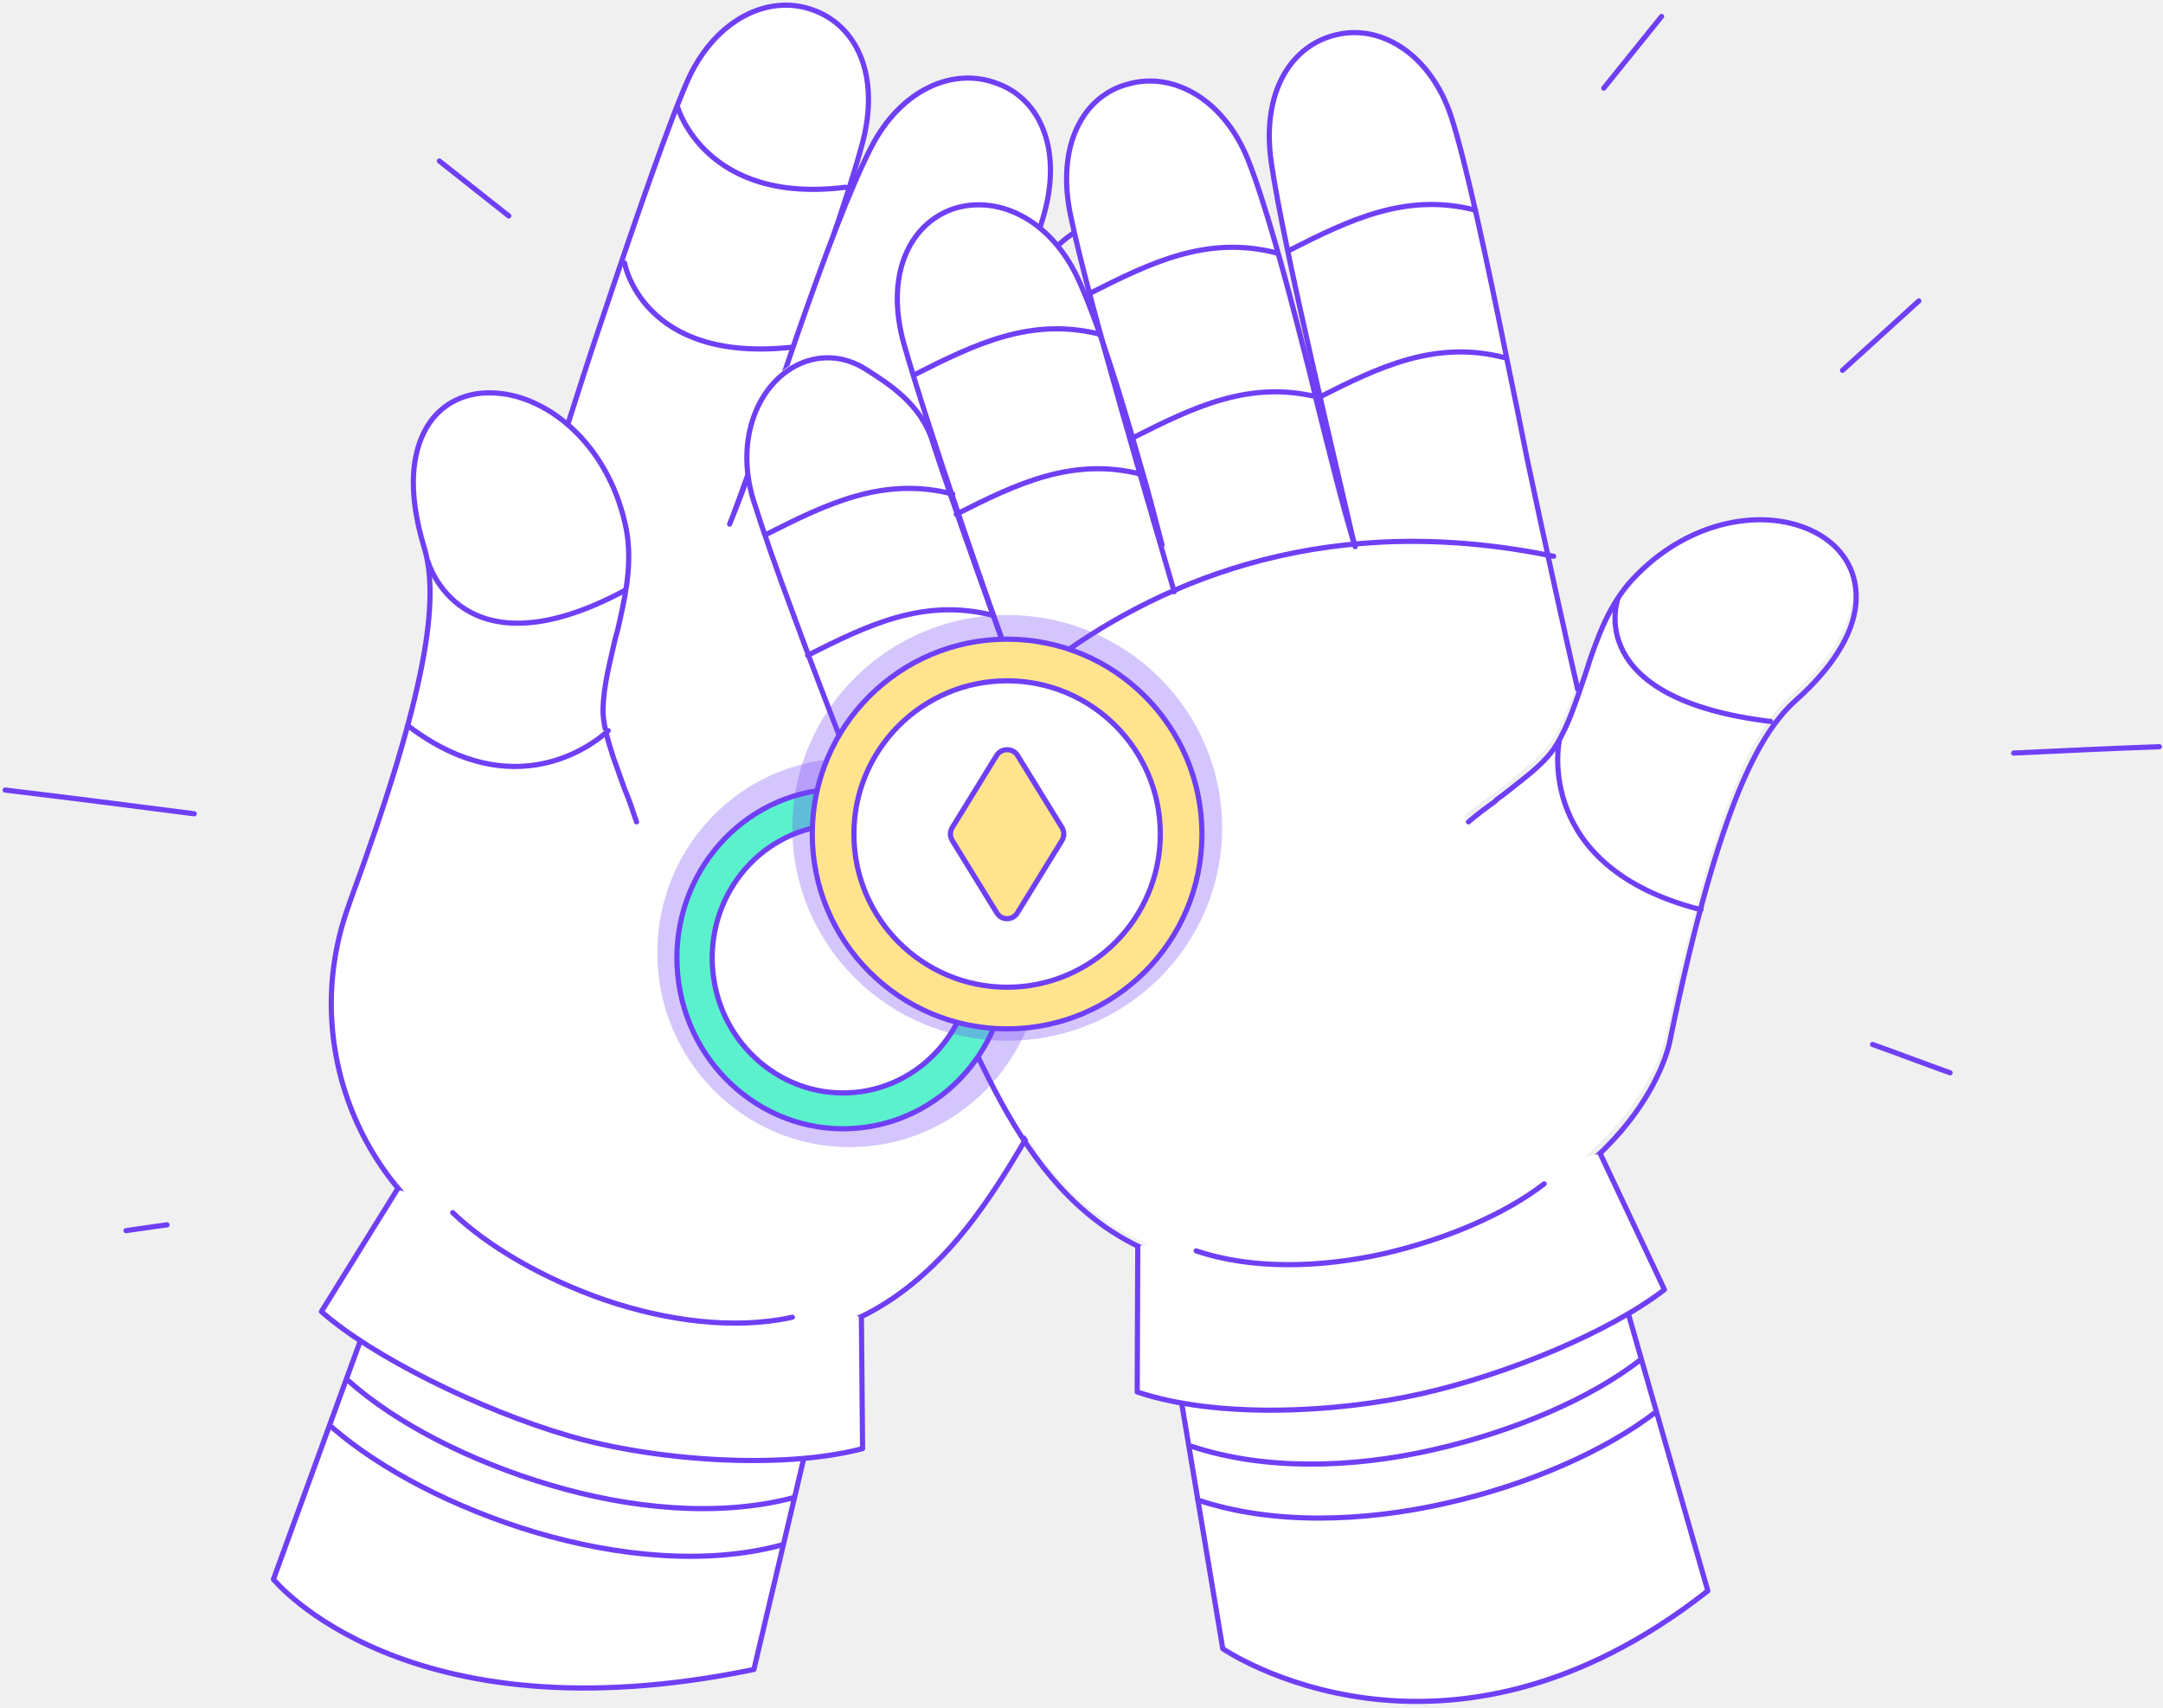
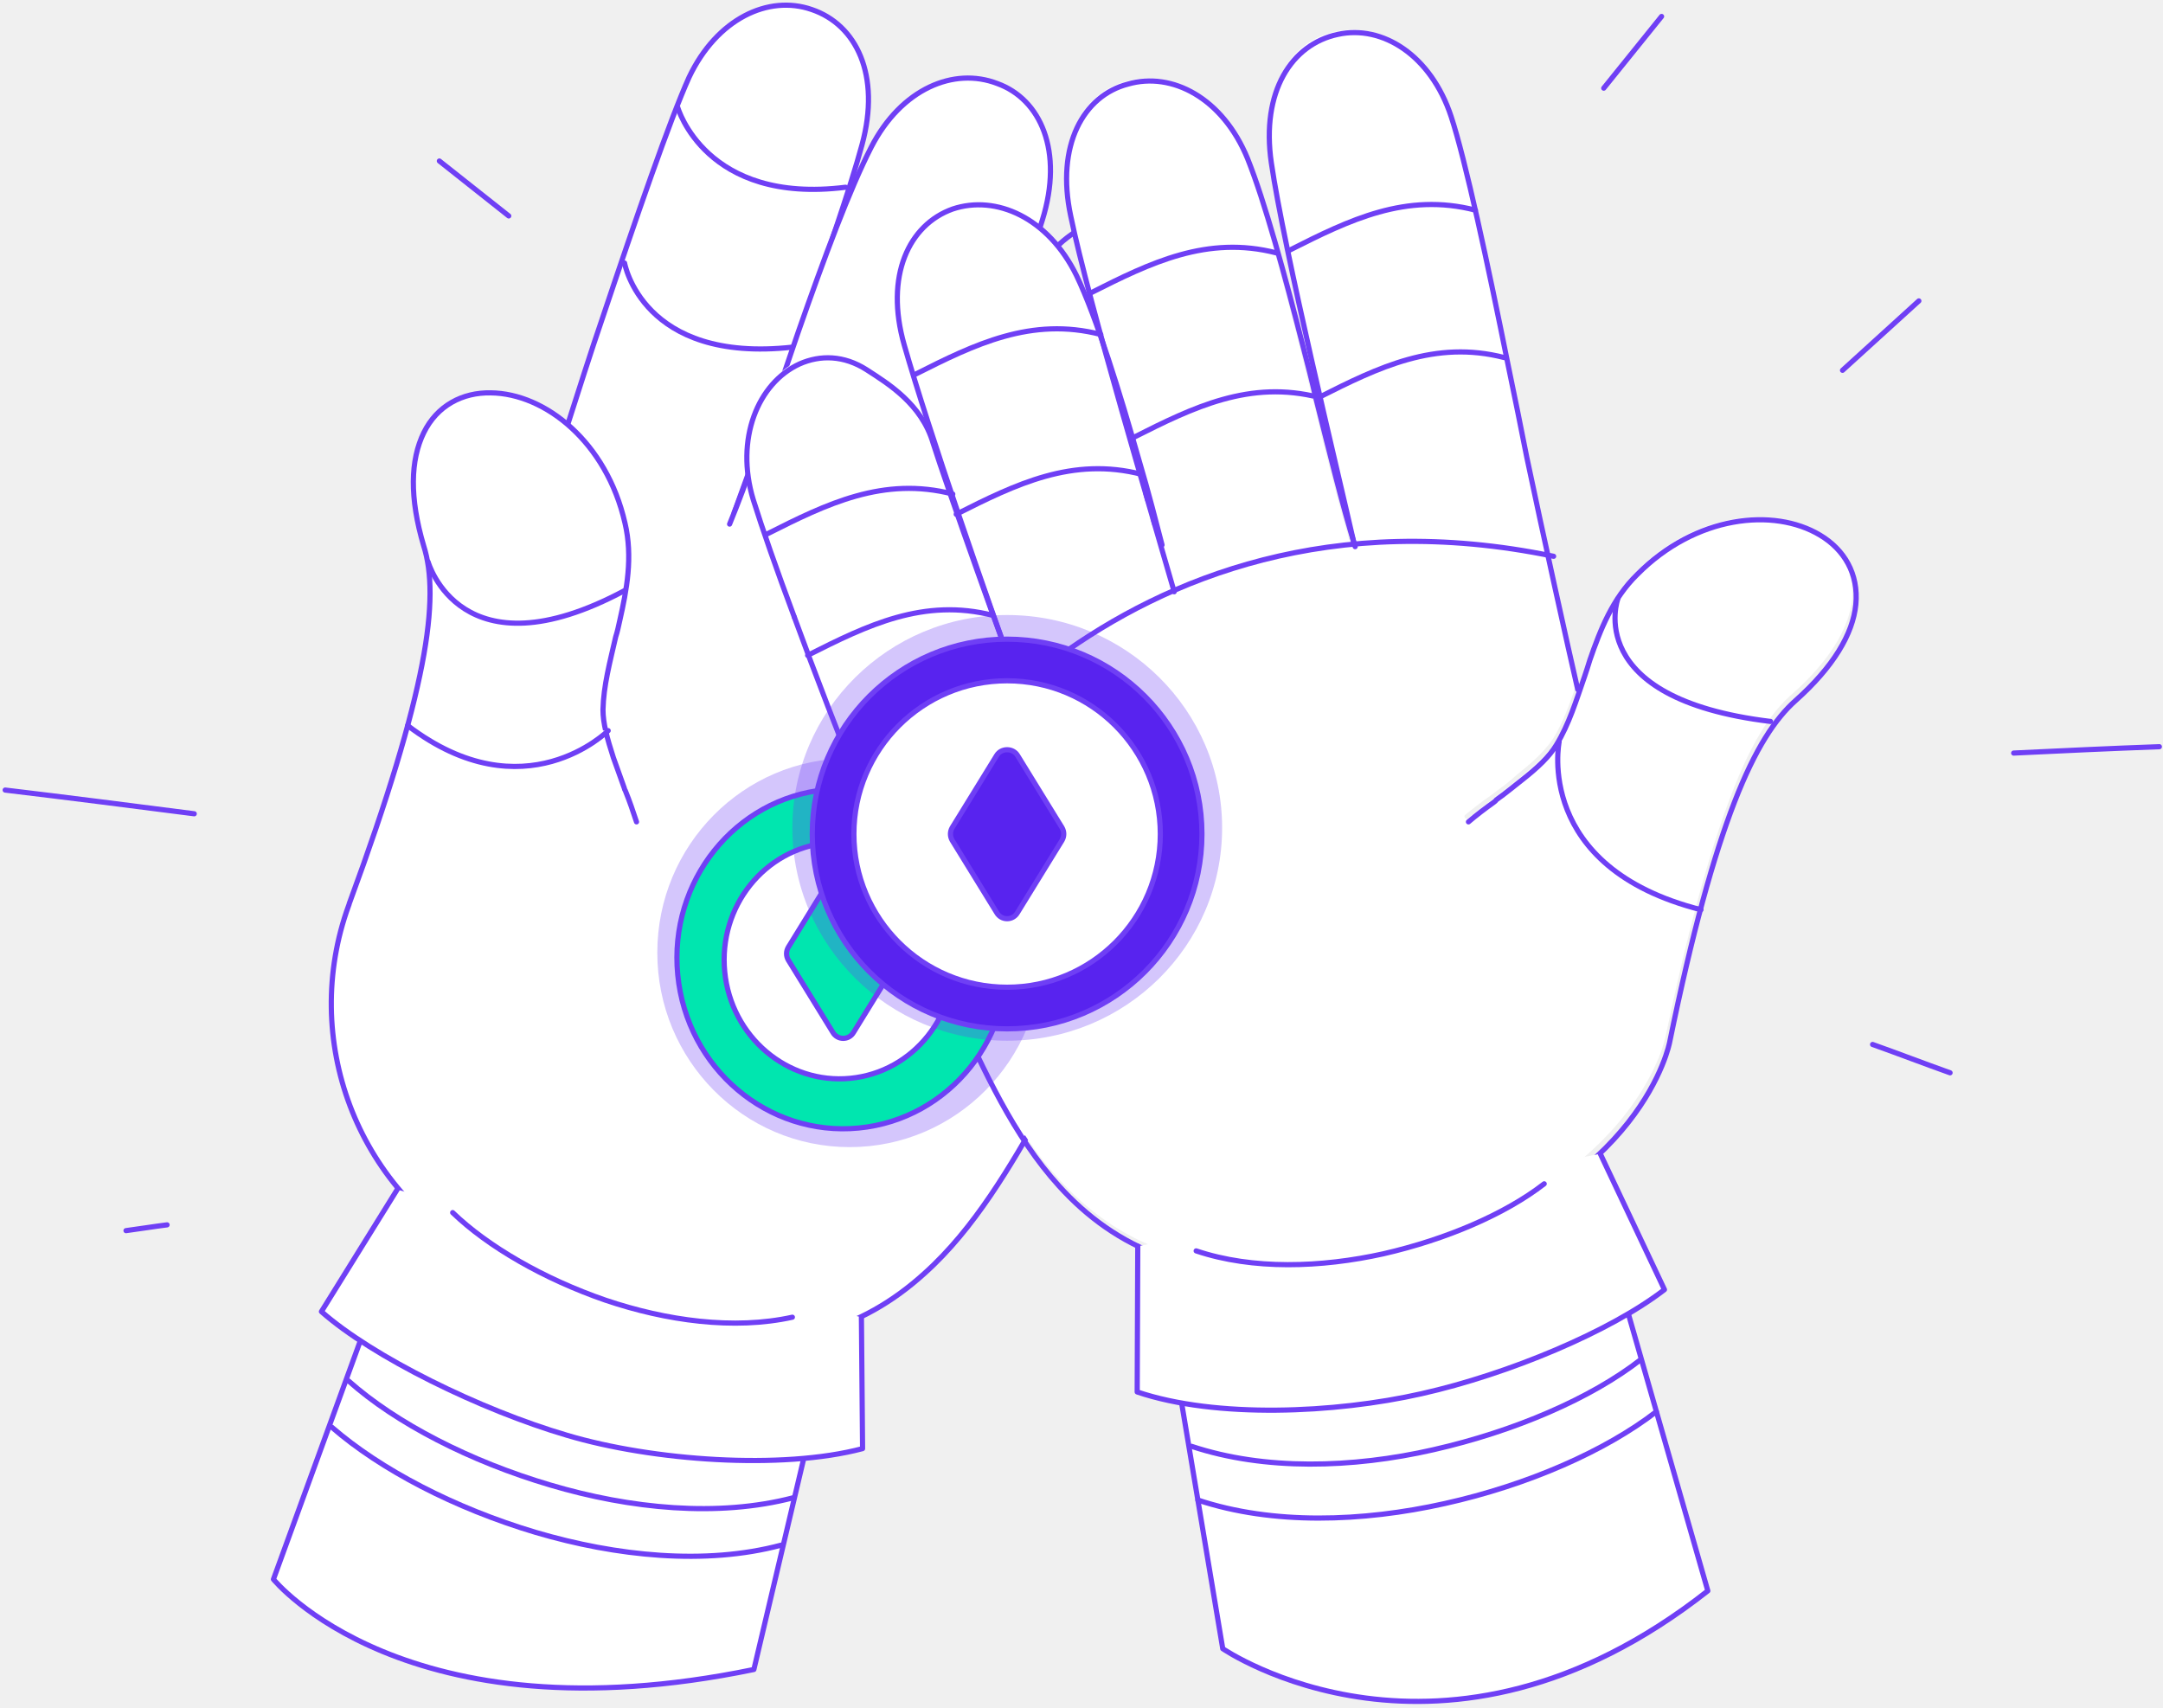
<svg xmlns="http://www.w3.org/2000/svg" width="418" height="330" viewBox="0 0 418 330" fill="none">
-   <rect x="113" y="80" width="62" height="84" fill="white" />
+   <path d="M90.5 165L111 79L133.5 76L168 115.5L172.5 161.5L90.5 165Z" fill="white" />
  <path d="M164.199 37.383C164.199 37.383 169.548 57.121 196.627 53.563" stroke="#6F3FF5" stroke-miterlimit="10" stroke-linecap="round" stroke-linejoin="round" />
  <path d="M109.599 82.396C111.387 76.809 114.403 67.312 116.414 61.503C122.895 42.174 129.487 23.068 133.174 14.912C138.537 3.628 148.48 -1.065 156.86 1.84C165.463 4.745 170.267 14.465 166.58 27.984C162.111 44.52 146.804 85.301 141.888 99.043" fill="white" />
  <path d="M109.599 82.396C111.387 76.809 114.403 67.312 116.414 61.503C122.895 42.174 129.487 23.068 133.174 14.912C138.537 3.628 148.48 -1.065 156.86 1.84C165.463 4.745 170.267 14.465 166.58 27.984C162.111 44.52 146.804 85.301 141.888 99.043" stroke="#6F3FF5" stroke-miterlimit="10" stroke-linecap="round" stroke-linejoin="round" />
-   <path d="M140.995 101.277C144.346 93.121 147.363 84.071 151.273 72.899C152.279 69.994 153.285 66.977 154.29 64.072C159.206 49.995 164.234 36.476 168.368 28.431C174.178 17.147 184.345 12.901 192.724 16.141C201.104 19.158 205.573 29.213 201.439 42.509C196.411 58.933 181.663 96.138 176.3 109.769" fill="white" />
-   <path d="M140.995 101.277C144.346 93.121 147.363 84.071 151.273 72.899C152.279 69.994 153.285 66.977 154.29 64.072C159.206 49.995 164.234 36.476 168.368 28.431C174.178 17.147 184.345 12.901 192.724 16.141C201.104 19.158 205.573 29.213 201.439 42.509C196.411 58.933 181.663 96.138 176.3 109.769" stroke="#6F3FF5" stroke-miterlimit="10" stroke-linecap="round" stroke-linejoin="round" />
+   <path d="M140.994 101.277C144.346 93.121 147.363 84.071 151.273 72.899C152.279 69.994 153.284 66.977 154.29 64.072C159.206 49.995 164.234 36.476 168.368 28.431C174.177 17.147 184.345 12.901 192.724 16.141C201.104 19.158 205.573 29.213 201.439 42.509C196.411 58.933 181.663 96.138 176.3 109.769" fill="white" />
+   <path d="M140.994 101.277C144.346 93.121 147.363 84.071 151.273 72.899C152.279 69.994 153.284 66.977 154.29 64.072C159.206 49.995 164.234 36.476 168.368 28.431C174.177 17.147 184.345 12.901 192.724 16.141C201.104 19.158 205.573 29.213 201.439 42.509C196.411 58.933 181.663 96.138 176.3 109.769" stroke="#6F3FF5" stroke-miterlimit="10" stroke-linecap="round" stroke-linejoin="round" />
  <path d="M177.529 109.769C177.864 108.54 178.423 106.864 179.205 104.853C180.658 100.607 182.445 95.021 184.792 88.764C189.261 76.474 194.847 61.95 199.316 54.017C205.573 43.179 215.963 39.492 224.12 42.844C232.276 46.419 236.41 56.698 231.605 69.659C225.795 85.636 211.83 118.484 205.796 131.891" stroke="#6F3FF5" stroke-miterlimit="10" stroke-linecap="round" stroke-linejoin="round" />
  <path d="M79.097 233.116L52.842 305.18C52.842 305.18 78.204 336.575 145.687 322.609L161.217 256.914" fill="white" />
  <path d="M79.097 233.116L52.842 305.18C52.842 305.18 78.204 336.575 145.687 322.609L161.217 256.914" stroke="#6F3FF5" stroke-miterlimit="10" stroke-linecap="round" stroke-linejoin="round" />
  <path d="M153.285 289.427C138.76 293.225 121.777 291.549 106.359 286.969C90.829 282.388 76.528 275.014 67.366 266.858" stroke="#6F3FF5" stroke-miterlimit="10" stroke-linecap="round" stroke-linejoin="round" />
  <path d="M150.938 298.588C136.302 302.499 119.096 300.711 103.566 296.13C87.812 291.438 73.511 283.952 64.126 275.796" stroke="#6F3FF5" stroke-miterlimit="10" stroke-linecap="round" stroke-linejoin="round" />
  <path d="M195.629 150.437C197.64 146.974 201.662 141.164 204.456 136.025C210.154 125.746 216.522 113.791 219.427 106.864C222.444 99.602 226.354 95.021 230.823 92.674C235.404 90.328 239.985 90.663 243.784 92.786C251.381 97.144 254.845 108.428 250.152 119.712C242.666 137.254 220.544 181.945 205.238 207.865C204.12 209.876 202.891 211.999 201.662 214.122C195.294 225.295 188.367 237.361 178.647 246.076C166.804 256.802 151.273 262.5 127.811 257.472C116.861 255.126 103.678 248.758 92.952 242.836C68.93 229.652 57.981 200.827 67.366 175.017C67.478 174.794 67.478 174.571 67.59 174.347C75.075 154.013 79.433 139.376 81.555 128.427C83.678 117.478 83.455 110.439 81.891 105.523C79.097 96.138 79.321 88.876 81.891 83.624C84.46 78.373 89.376 75.804 94.851 75.915C105.353 76.027 117.197 85.412 120.772 101.054C122.336 107.646 121.107 114.014 119.766 119.936C119.543 120.941 119.319 122.059 118.984 123.064C117.867 127.98 116.638 132.449 116.526 137.142C116.526 139.712 117.308 142.617 118.537 146.415C119.208 148.203 119.878 150.214 120.66 152.337C120.66 152.56 120.884 152.784 120.884 152.895C121.666 154.795 122.336 156.806 123.006 158.817" fill="white" />
  <path d="M195.629 150.437C197.64 146.974 201.662 141.164 204.456 136.025C210.154 125.746 216.522 113.791 219.427 106.864C222.444 99.602 226.354 95.021 230.823 92.674C235.404 90.328 239.985 90.663 243.784 92.786C251.381 97.144 254.845 108.428 250.152 119.712C242.666 137.254 220.544 181.945 205.238 207.865C204.12 209.876 202.891 211.999 201.662 214.122C195.294 225.295 188.367 237.361 178.647 246.076C166.804 256.802 151.273 262.5 127.811 257.472C116.861 255.126 103.678 248.758 92.952 242.836C68.93 229.652 57.981 200.827 67.366 175.017C67.478 174.794 67.478 174.571 67.59 174.347C75.075 154.013 79.433 139.376 81.555 128.427C83.678 117.478 83.455 110.439 81.891 105.523C79.097 96.138 79.321 88.876 81.891 83.624C84.46 78.373 89.376 75.804 94.851 75.915C105.353 76.027 117.197 85.412 120.772 101.054C122.336 107.646 121.107 114.014 119.766 119.936C119.543 120.941 119.319 122.059 118.984 123.064C117.867 127.98 116.638 132.449 116.526 137.142C116.526 139.712 117.308 142.617 118.537 146.415C119.208 148.203 119.878 150.214 120.66 152.337C120.66 152.56 120.884 152.784 120.884 152.895C121.666 154.795 122.336 156.806 123.006 158.817" stroke="#6F3FF5" stroke-miterlimit="10" stroke-linecap="round" stroke-linejoin="round" />
  <path d="M166.468 254.567L166.692 279.93C151.05 284.063 126.135 282.276 109.599 277.36C92.84 272.444 71.947 262.165 62.115 253.45L76.751 229.876" fill="white" />
  <path d="M166.468 254.567L166.692 279.93C151.05 284.063 126.135 282.276 109.599 277.36C92.84 272.444 71.947 262.165 62.115 253.45L76.751 229.876" stroke="#6F3FF5" stroke-miterlimit="10" stroke-linecap="round" stroke-linejoin="round" />
  <path d="M351.133 102.849C342.869 97.822 327.905 98.715 316.291 110.333C311.49 115.025 309.256 120.945 307.246 126.754L305.683 131.446C304.231 135.579 302.891 139.489 300.769 143.063C299.541 145.074 297.642 147.085 294.069 149.989L293.399 150.548C292.17 151.553 290.719 152.67 289.044 153.899C288.932 154.011 288.932 154.011 288.82 154.122C288.82 154.122 288.709 154.234 288.597 154.346C286.699 155.798 285.023 157.027 283.683 158.144C283.46 158.256 283.237 158.256 283.125 158.032C283.013 157.921 283.013 157.809 283.013 157.697C283.013 157.585 283.125 157.474 283.125 157.474C284.577 156.357 286.14 155.016 288.15 153.676C288.262 153.564 288.262 153.564 288.485 153.452L288.709 153.229C290.272 152.112 291.724 150.995 292.952 149.878L293.622 149.319C297.084 146.526 298.982 144.516 300.211 142.617C302.109 139.489 303.338 136.026 304.454 132.786L304.566 132.563L304.454 132.339V132.228C302.556 124.408 297.419 101.061 294.627 87.433C293.51 81.624 292.17 75.368 291.054 69.783C287.704 53.474 283.013 30.797 279.998 21.637C275.866 10.578 267.044 4.099 258.111 6.11C248.73 8.009 243.705 17.839 245.603 30.462C247.502 43.755 254.202 72.464 258.669 91.343L258.892 92.236C259.897 96.481 260.791 100.279 261.349 103.072L261.461 103.407C261.572 103.742 261.684 104.189 261.796 104.524C261.907 104.748 261.796 104.971 261.572 105.083C261.461 105.083 261.349 105.083 261.237 105.083C261.126 105.083 261.126 104.971 261.014 104.859L260.902 104.636L260.791 104.301L260.679 104.189L260.456 103.295C258.669 97.263 256.994 90.561 255.207 83.523V83.3C254.649 80.842 253.979 78.385 253.309 75.704L251.075 66.655C247.725 53.362 243.817 38.617 240.243 29.903C235.776 18.956 226.508 13.147 217.686 15.716C208.529 18.062 204.173 28.116 206.854 40.739C207.97 46.101 210.092 54.367 212.995 65.203C215.117 71.347 217.462 79.055 220.031 87.991C221.594 93.353 222.823 98.38 223.939 102.29L224.498 104.412C225.056 106.423 225.503 108.211 225.726 109.328V109.439L225.838 109.886C225.949 110.11 225.726 110.333 225.614 110.445H225.503C225.391 110.445 225.168 110.333 225.168 110.11L223.604 104.636C220.701 94.582 216.234 79.39 212.437 65.538C210.539 60.065 208.864 55.708 207.3 52.58C202.275 42.191 192.671 36.941 183.849 39.957C174.916 43.085 171.23 53.474 174.804 65.65C178.824 79.725 187.646 105.53 193.23 121.169C190.773 115.248 182.509 91.231 180.387 84.528C178.377 78.049 172.57 74.363 168.215 71.682C167.657 71.347 167.21 71.012 166.764 70.788C162.855 68.331 158.388 67.884 154.256 69.783C145.993 73.581 142.308 84.64 145.658 95.476C151.465 113.796 169.22 160.49 181.951 187.411C182.956 189.534 183.961 191.768 184.966 194.002L185.078 194.337C190.438 206.178 196.021 218.466 204.732 227.961C215.006 239.244 227.513 244.606 243.817 244.606C247.055 244.606 250.405 244.382 253.867 243.936C261.349 243.042 267.603 242.037 273.521 240.361C316.18 228.073 321.875 200.593 321.875 200.258C326.118 180.039 330.25 164.846 334.494 153.787C338.179 144.069 341.976 137.813 346.443 134.015C353.366 127.871 357.275 121.615 357.945 115.807C358.28 110.445 355.935 105.753 351.133 102.849ZM196.133 129.323L196.245 129.658C196.468 130.217 196.691 130.664 196.915 131.111C196.915 131.222 196.915 131.334 196.915 131.446C196.915 131.557 196.803 131.669 196.691 131.669C196.58 131.669 196.468 131.669 196.356 131.669C196.245 131.669 196.133 131.557 196.133 131.446C195.91 130.887 195.575 129.435 195.24 127.983C195.016 127.089 194.793 126.196 194.57 125.302C195.128 126.754 195.686 128.095 196.133 129.323Z" fill="white" />
  <path d="M172.899 159.976C172.899 159.976 214.268 89.707 300.239 107.498" stroke="#6F3FF5" stroke-miterlimit="10" stroke-linecap="round" stroke-linejoin="round" />
  <path d="M153.508 119.266C150.044 109.993 147.251 101.948 145.575 96.585C142 84.854 146.469 74.016 154.513 70.329C158.535 68.542 163.116 68.653 167.474 71.447C171.608 74.128 178.088 78.038 180.322 85.636C182.557 92.787 195.294 128.763 196.97 132.338" stroke="#6F3FF5" stroke-miterlimit="10" stroke-linecap="round" stroke-linejoin="round" />
-   <path d="M184.009 193.229C183.339 191.665 182.557 190.101 181.886 188.649C172.837 169.543 161.44 140.941 153.508 119.266" stroke="#6F3FF5" stroke-miterlimit="10" stroke-linecap="round" stroke-linejoin="round" />
-   <path d="M283.782 158.817C285.346 157.476 287.134 156.136 288.698 155.018C288.809 154.907 289.033 154.795 289.145 154.571C291.044 153.231 292.608 151.89 294.061 150.773C297.189 148.315 299.424 146.192 300.764 143.957C303.222 139.935 304.563 135.466 306.239 130.662C306.574 129.656 306.909 128.651 307.244 127.533C309.256 121.724 311.602 115.69 316.406 110.998C327.691 99.602 342.774 98.037 351.712 103.4C356.404 106.193 359.198 110.886 358.639 116.808C358.08 122.506 354.282 128.874 347.019 135.354C343.109 138.818 339.198 144.628 335.176 155.018C331.154 165.409 327.02 180.157 322.663 201.385C322.663 201.385 317.523 229.317 273.95 241.83C267.693 243.618 261.101 244.512 254.286 245.406C230.488 248.199 215.405 241.048 204.679 229.205C195.852 219.485 190.154 206.86 184.791 195.128C184.456 194.458 184.233 193.899 183.897 193.229" stroke="#6F3FF5" stroke-miterlimit="10" stroke-linecap="round" stroke-linejoin="round" />
-   <path d="M261.66 104.965C258.42 90.663 248.141 48.319 245.683 31.448C243.672 17.706 249.593 8.544 258.531 6.645C267.134 4.745 276.52 10.667 280.43 22.51C283.223 31.001 287.469 50.777 291.491 70.776C292.72 76.698 293.949 82.731 295.066 88.429C297.971 102.283 303.111 125.522 304.898 133.232" stroke="#6F3FF5" stroke-miterlimit="10" stroke-linecap="round" stroke-linejoin="round" />
-   <path d="M226.913 114.35C222.89 100.272 210.377 58.486 206.913 41.727C204.008 28.096 209.371 18.488 217.974 16.253C226.466 13.795 236.298 18.935 241.102 30.666C244.454 39.045 248.252 53.011 251.939 67.424C252.722 70.441 253.504 73.457 254.174 76.474C257.079 87.982 259.313 97.255 261.883 105.635" stroke="#6F3FF5" stroke-miterlimit="10" stroke-linecap="round" stroke-linejoin="round" />
+   <path d="M184.009 193.229C183.339 191.665 182.557 190.101 181.886 188.649C172.836 169.543 161.44 140.941 153.508 119.266" stroke="#6F3FF5" stroke-miterlimit="10" stroke-linecap="round" stroke-linejoin="round" />
+   <path d="M283.781 158.817C285.346 157.476 287.133 156.136 288.697 155.018C288.809 154.907 289.033 154.795 289.144 154.571C291.044 153.231 292.608 151.89 294.06 150.773C297.189 148.315 299.423 146.192 300.764 143.957C303.222 139.935 304.563 135.466 306.239 130.662C306.574 129.656 306.909 128.651 307.244 127.533C309.255 121.724 311.602 115.69 316.406 110.998C327.69 99.602 342.773 98.037 351.712 103.4C356.404 106.193 359.197 110.886 358.639 116.808C358.08 122.506 354.281 128.874 347.019 135.354C343.109 138.818 339.198 144.628 335.176 155.018C331.154 165.409 327.02 180.157 322.663 201.385C322.663 201.385 317.523 229.317 273.949 241.83C267.693 243.618 261.101 244.512 254.285 245.406C230.488 248.199 215.404 241.048 204.679 229.205C195.852 219.485 190.154 206.86 184.791 195.128C184.456 194.458 184.232 193.899 183.897 193.229" stroke="#6F3FF5" stroke-miterlimit="10" stroke-linecap="round" stroke-linejoin="round" />
+   <path d="M261.66 104.965C258.42 90.663 248.141 48.319 245.683 31.448C243.672 17.706 249.593 8.544 258.531 6.645C267.134 4.745 276.519 10.667 280.43 22.51C283.223 31.001 287.469 50.777 291.491 70.776C292.72 76.698 293.949 82.731 295.066 88.429C297.971 102.283 303.11 125.522 304.898 133.232" stroke="#6F3FF5" stroke-miterlimit="10" stroke-linecap="round" stroke-linejoin="round" />
+   <path d="M226.912 114.35C222.89 100.272 210.377 58.486 206.913 41.727C204.008 28.096 209.371 18.488 217.974 16.253C226.465 13.795 236.297 18.935 241.102 30.666C244.453 39.045 248.252 53.011 251.939 67.424C252.721 70.441 253.503 73.457 254.174 76.474C257.079 87.982 259.313 97.255 261.883 105.635" stroke="#6F3FF5" stroke-miterlimit="10" stroke-linecap="round" stroke-linejoin="round" />
  <path d="M196.188 130.55C191.048 116.696 179.429 83.066 174.736 66.642C170.937 53.347 175.63 43.403 184.121 40.386C192.501 37.593 202.556 42.062 208.031 53.235C211.941 61.391 216.522 76.251 220.097 88.876C221.997 95.245 223.449 101.054 224.566 105.3" stroke="#6F3FF5" stroke-miterlimit="10" stroke-linecap="round" stroke-linejoin="round" />
-   <path d="M223.561 242.501L236.298 318.588C236.298 318.588 278.754 347.749 330.037 307.415L306.574 225.631" fill="white" />
-   <path d="M223.561 242.501L236.298 318.588C236.298 318.588 278.754 347.749 330.037 307.415L306.574 225.631" stroke="#6F3FF5" stroke-miterlimit="10" stroke-linecap="round" stroke-linejoin="round" />
-   <path d="M320.093 272.779C310.261 280.376 295.29 286.968 279.201 290.544C263.224 294.119 245.906 294.678 231.494 289.873" stroke="#6F3FF5" stroke-miterlimit="10" stroke-linecap="round" stroke-linejoin="round" />
+   <path d="M223.561 242.501L236.297 318.588C236.297 318.588 278.754 347.749 330.037 307.415L306.574 225.631" fill="white" />
+   <path d="M223.561 242.501L236.297 318.588C236.297 318.588 278.754 347.749 330.037 307.415L306.574 225.631" stroke="#6F3FF5" stroke-miterlimit="10" stroke-linecap="round" stroke-linejoin="round" />
+   <path d="M320.093 272.779C310.261 280.377 295.29 286.968 279.201 290.544C263.224 294.119 245.906 294.678 231.493 289.873" stroke="#6F3FF5" stroke-miterlimit="10" stroke-linecap="round" stroke-linejoin="round" />
  <path d="M309.256 222.948L321.657 249.204C311.267 257.249 291.603 265.517 274.732 269.315C257.973 273.114 234.957 274.12 219.762 268.98L219.874 240.825" fill="white" />
  <path d="M309.256 222.948L321.657 249.204C311.267 257.249 291.603 265.517 274.732 269.315C257.973 273.114 234.957 274.12 219.762 268.98L219.874 240.825" stroke="#6F3FF5" stroke-miterlimit="10" stroke-linecap="round" stroke-linejoin="round" />
-   <path d="M317.077 262.724C307.468 270.209 292.72 276.578 276.966 280.153C261.325 283.728 244.342 284.175 230.264 279.483" stroke="#6F3FF5" stroke-miterlimit="10" stroke-linecap="round" stroke-linejoin="round" />
+   <path d="M317.076 262.724C307.468 270.209 292.72 276.578 276.966 280.153C261.324 283.728 244.342 284.175 230.264 279.483" stroke="#6F3FF5" stroke-miterlimit="10" stroke-linecap="round" stroke-linejoin="round" />
  <path d="M298.418 228.759C290.932 234.569 279.536 239.485 267.358 242.278C255.291 244.959 242.107 245.406 231.158 241.719" stroke="#6F3FF5" stroke-miterlimit="10" stroke-linecap="round" stroke-linejoin="round" />
  <path d="M37.535 157.252C25.357 155.688 13.178 154.123 1 152.671" stroke="#6F3FF5" stroke-miterlimit="10" stroke-linecap="round" stroke-linejoin="round" />
  <path d="M356.069 71.558C360.985 67.089 365.901 62.62 370.817 58.15" stroke="#6F3FF5" stroke-miterlimit="10" stroke-linecap="round" stroke-linejoin="round" />
  <path d="M389.141 145.521C398.526 145.074 407.911 144.627 417.296 144.292" stroke="#6F3FF5" stroke-miterlimit="10" stroke-linecap="round" stroke-linejoin="round" />
  <path d="M361.879 201.831C366.907 203.619 371.823 205.518 376.851 207.306" stroke="#6F3FF5" stroke-miterlimit="10" stroke-linecap="round" stroke-linejoin="round" />
  <path d="M32.284 236.69C29.602 237.025 26.921 237.472 24.351 237.807" stroke="#6F3FF5" stroke-miterlimit="10" stroke-linecap="round" stroke-linejoin="round" />
-   <path d="M98.315 41.727C93.846 38.151 89.376 34.688 84.907 31.113" stroke="#6F3FF5" stroke-miterlimit="10" stroke-linecap="round" stroke-linejoin="round" />
+   <path d="M98.314 41.727C93.845 38.151 89.376 34.688 84.907 31.113" stroke="#6F3FF5" stroke-miterlimit="10" stroke-linecap="round" stroke-linejoin="round" />
  <path d="M309.926 17.035C313.613 12.454 317.412 7.761 321.099 3.18" stroke="#6F3FF5" stroke-miterlimit="10" stroke-linecap="round" stroke-linejoin="round" />
  <path d="M249.258 48.319C260.766 42.509 271.715 37.146 285.123 40.609" stroke="#6F3FF5" stroke-miterlimit="10" stroke-linecap="round" stroke-linejoin="round" />
  <path d="M254.844 76.808C266.352 70.998 277.302 65.635 290.709 69.099" stroke="#6F3FF5" stroke-miterlimit="10" stroke-linecap="round" stroke-linejoin="round" />
  <path d="M219.092 84.518C230.599 78.708 241.549 73.345 254.956 76.809Z" fill="white" />
  <path d="M219.092 84.518C230.599 78.708 241.549 73.345 254.956 76.809" stroke="#6F3FF5" stroke-miterlimit="10" stroke-linecap="round" stroke-linejoin="round" />
  <path d="M210.824 56.586C222.332 50.777 233.281 45.414 246.688 48.877Z" fill="white" />
  <path d="M210.824 56.586C222.332 50.777 233.281 45.414 246.688 48.877" stroke="#6F3FF5" stroke-miterlimit="10" stroke-linecap="round" stroke-linejoin="round" />
  <path d="M312.657 115.685C312.657 115.685 305.559 134.977 342.158 139.413" stroke="#6F3FF5" stroke-miterlimit="10" stroke-linecap="round" stroke-linejoin="round" />
  <path d="M301.302 143.367C301.302 143.367 296.348 167.574 328.712 175.795" stroke="#6F3FF5" stroke-miterlimit="10" stroke-linecap="round" stroke-linejoin="round" />
  <path d="M176.859 72.34C188.367 66.53 199.316 61.167 212.723 64.631Z" fill="white" />
  <path d="M176.859 72.34C188.367 66.53 199.316 61.167 212.723 64.631" stroke="#6F3FF5" stroke-miterlimit="10" stroke-linecap="round" stroke-linejoin="round" />
  <path d="M184.792 99.377C196.299 93.568 207.249 88.205 220.656 91.668Z" fill="white" />
  <path d="M184.792 99.377C196.299 93.568 207.249 88.205 220.656 91.668" stroke="#6F3FF5" stroke-miterlimit="10" stroke-linecap="round" stroke-linejoin="round" />
  <path d="M148.257 103.177C159.765 97.367 170.714 92.004 184.121 95.467Z" fill="white" />
  <path d="M148.257 103.177C159.765 97.367 170.714 92.004 184.121 95.467" stroke="#6F3FF5" stroke-miterlimit="10" stroke-linecap="round" stroke-linejoin="round" />
  <path d="M156.078 126.64C167.586 120.83 178.535 115.467 191.942 118.93Z" fill="white" />
  <path d="M156.078 126.64C167.586 120.83 178.535 115.467 191.942 118.93" stroke="#6F3FF5" stroke-miterlimit="10" stroke-linecap="round" stroke-linejoin="round" />
  <path d="M82.733 108.566C82.733 108.566 89.061 131.037 120.698 114.127Z" fill="white" />
  <path d="M82.733 108.566C82.733 108.566 89.061 131.037 120.698 114.127" stroke="#6F3FF5" stroke-miterlimit="10" stroke-linecap="round" stroke-linejoin="round" />
  <path d="M117.534 141.189C117.534 141.189 101.329 157.404 78.779 140.203Z" fill="white" />
  <path d="M117.534 141.189C117.534 141.189 101.329 157.404 78.779 140.203" stroke="#6F3FF5" stroke-miterlimit="10" stroke-linecap="round" stroke-linejoin="round" />
  <path d="M130.98 20.773C130.98 20.773 136.329 39.571 163.408 36.183" stroke="#6F3FF5" stroke-miterlimit="10" stroke-linecap="round" stroke-linejoin="round" />
  <path d="M120.698 50.828C120.698 50.828 124.094 70.271 153.126 67.085" stroke="#6F3FF5" stroke-miterlimit="10" stroke-linecap="round" stroke-linejoin="round" />
  <path d="M87.479 234.324C94.301 240.909 105.149 247.154 117.003 251.242C128.746 255.216 141.831 257.033 153.126 254.535" stroke="#6F3FF5" stroke-miterlimit="10" stroke-linecap="round" stroke-linejoin="round" />
  <path opacity="0.3" d="M164.199 221.669C184.729 221.669 201.373 204.849 201.373 184.1C201.373 163.351 184.729 146.531 164.199 146.531C143.669 146.531 127.025 163.351 127.025 184.1C127.025 204.849 143.669 221.669 164.199 221.669Z" fill="#6F3FF5" />
-   <path d="M165.945 217.979C183.51 216.277 196.331 200.26 194.581 182.204C192.831 164.148 177.173 150.89 159.608 152.593C142.044 154.295 129.223 170.312 130.973 188.368C132.723 206.424 148.381 219.682 165.945 217.979Z" fill="#5BF1CD" stroke="#6F3FF5" stroke-miterlimit="10" />
-   <path d="M165.278 211.085C179.096 209.746 189.179 197.109 187.798 182.861C186.417 168.613 174.095 158.148 160.277 159.487C146.458 160.826 136.376 173.462 137.757 187.711C139.138 201.959 151.459 212.424 165.278 211.085Z" fill="white" stroke="#6F3FF5" stroke-miterlimit="10" />
+   <path d="M165.945 217.979C183.51 216.277 196.331 200.26 194.581 182.204C192.831 164.148 177.173 150.89 159.608 152.593C142.044 154.295 129.223 170.312 130.973 188.368C132.723 206.424 148.381 219.682 165.945 217.979Z" fill="#00E6AF" stroke="#6F3FF5" stroke-miterlimit="10" />
+   <path d="M164.32 208.371C176.506 207.191 185.397 196.048 184.179 183.483C182.961 170.919 172.096 161.691 159.911 162.872C147.725 164.053 138.834 175.195 140.052 187.76C141.27 200.324 152.135 209.552 164.32 208.371Z" fill="white" stroke="#6F3FF5" stroke-miterlimit="10" />
+   <path d="M160.938 199.479L152.335 185.513C151.888 184.731 151.888 183.837 152.335 183.055L160.938 169.089C161.832 167.637 164.067 167.637 164.96 169.089L173.563 183.055C174.01 183.837 174.01 184.731 173.563 185.513L164.96 199.479C164.067 201.043 161.832 201.043 160.938 199.479Z" fill="#00E6AF" stroke="#6F3FF5" stroke-miterlimit="10" />
  <path opacity="0.3" d="M194.65 201.105C217.583 201.105 236.174 182.691 236.174 159.977C236.174 137.262 217.583 118.848 194.65 118.848C171.717 118.848 153.126 137.262 153.126 159.977C153.126 182.691 171.717 201.105 194.65 201.105Z" fill="#6F3FF5" />
-   <path d="M194.623 198.815C215.418 198.815 232.276 181.958 232.276 161.163C232.276 140.368 215.418 123.511 194.623 123.511C173.829 123.511 156.971 140.368 156.971 161.163C156.971 181.958 173.829 198.815 194.623 198.815Z" fill="#FFE48D" stroke="#6F3FF5" stroke-miterlimit="10" />
-   <path d="M194.623 190.771C210.975 190.771 224.231 177.515 224.231 161.163C224.231 144.811 210.975 131.555 194.623 131.555C178.271 131.555 165.016 144.811 165.016 161.163C165.016 177.515 178.271 190.771 194.623 190.771Z" fill="white" stroke="#6F3FF5" stroke-miterlimit="10" />
-   <path d="M192.612 176.358L184.009 162.392C183.562 161.61 183.562 160.716 184.009 159.934L192.612 145.968C193.506 144.516 195.741 144.516 196.635 145.968L205.238 159.934C205.684 160.716 205.684 161.61 205.238 162.392L196.635 176.358C195.741 177.922 193.506 177.922 192.612 176.358Z" fill="#FFE48D" stroke="#6F3FF5" stroke-miterlimit="10" />
+   <path d="M194.623 198.815C215.418 198.815 232.275 181.958 232.275 161.163C232.275 140.368 215.418 123.511 194.623 123.511C173.829 123.511 156.971 140.368 156.971 161.163C156.971 181.958 173.829 198.815 194.623 198.815Z" fill="#5823EF" stroke="#6F3FF5" stroke-miterlimit="10" />
+   <path d="M194.623 190.771C210.975 190.771 224.231 177.515 224.231 161.163C224.231 144.811 210.975 131.555 194.623 131.555C178.271 131.555 165.015 144.811 165.015 161.163C165.015 177.515 178.271 190.771 194.623 190.771Z" fill="white" stroke="#6F3FF5" stroke-miterlimit="10" />
+   <path d="M192.612 176.358L184.009 162.392C183.562 161.61 183.562 160.716 184.009 159.934L192.612 145.968C193.506 144.516 195.741 144.516 196.634 145.968L205.237 159.934C205.684 160.716 205.684 161.61 205.237 162.392L196.634 176.358C195.741 177.922 193.506 177.922 192.612 176.358Z" fill="#5823EF" stroke="#6F3FF5" stroke-miterlimit="10" />
</svg>
